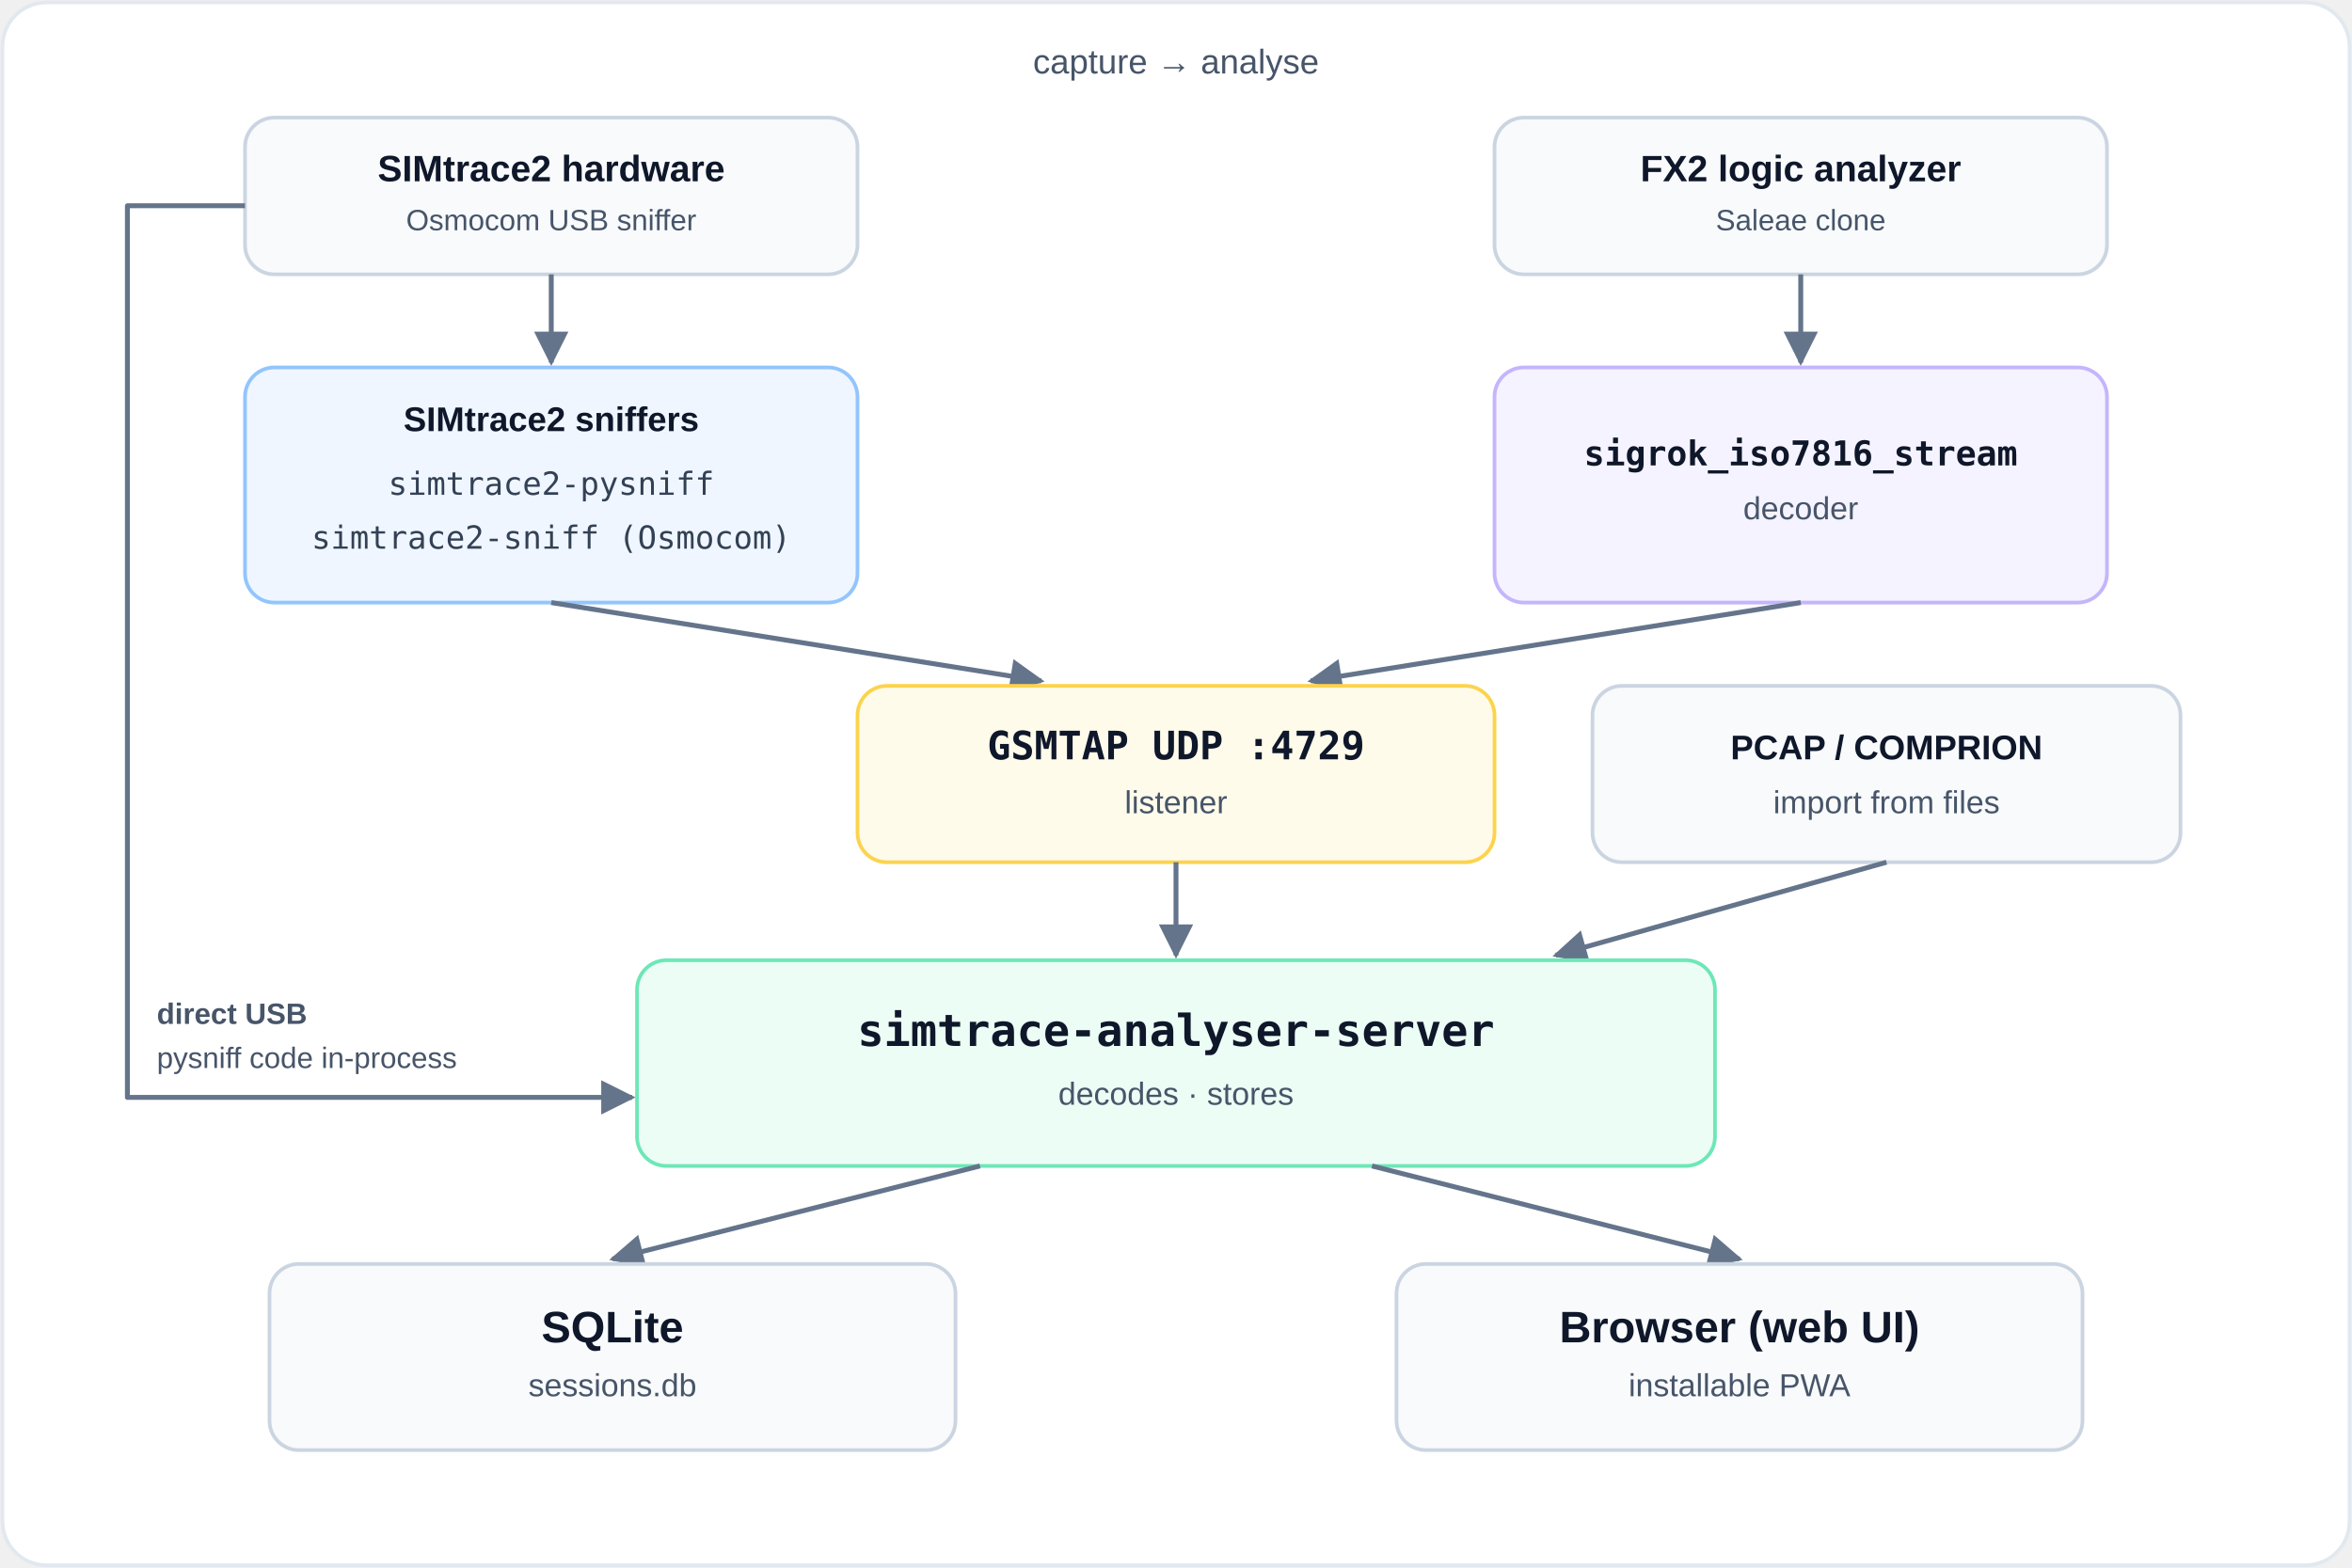
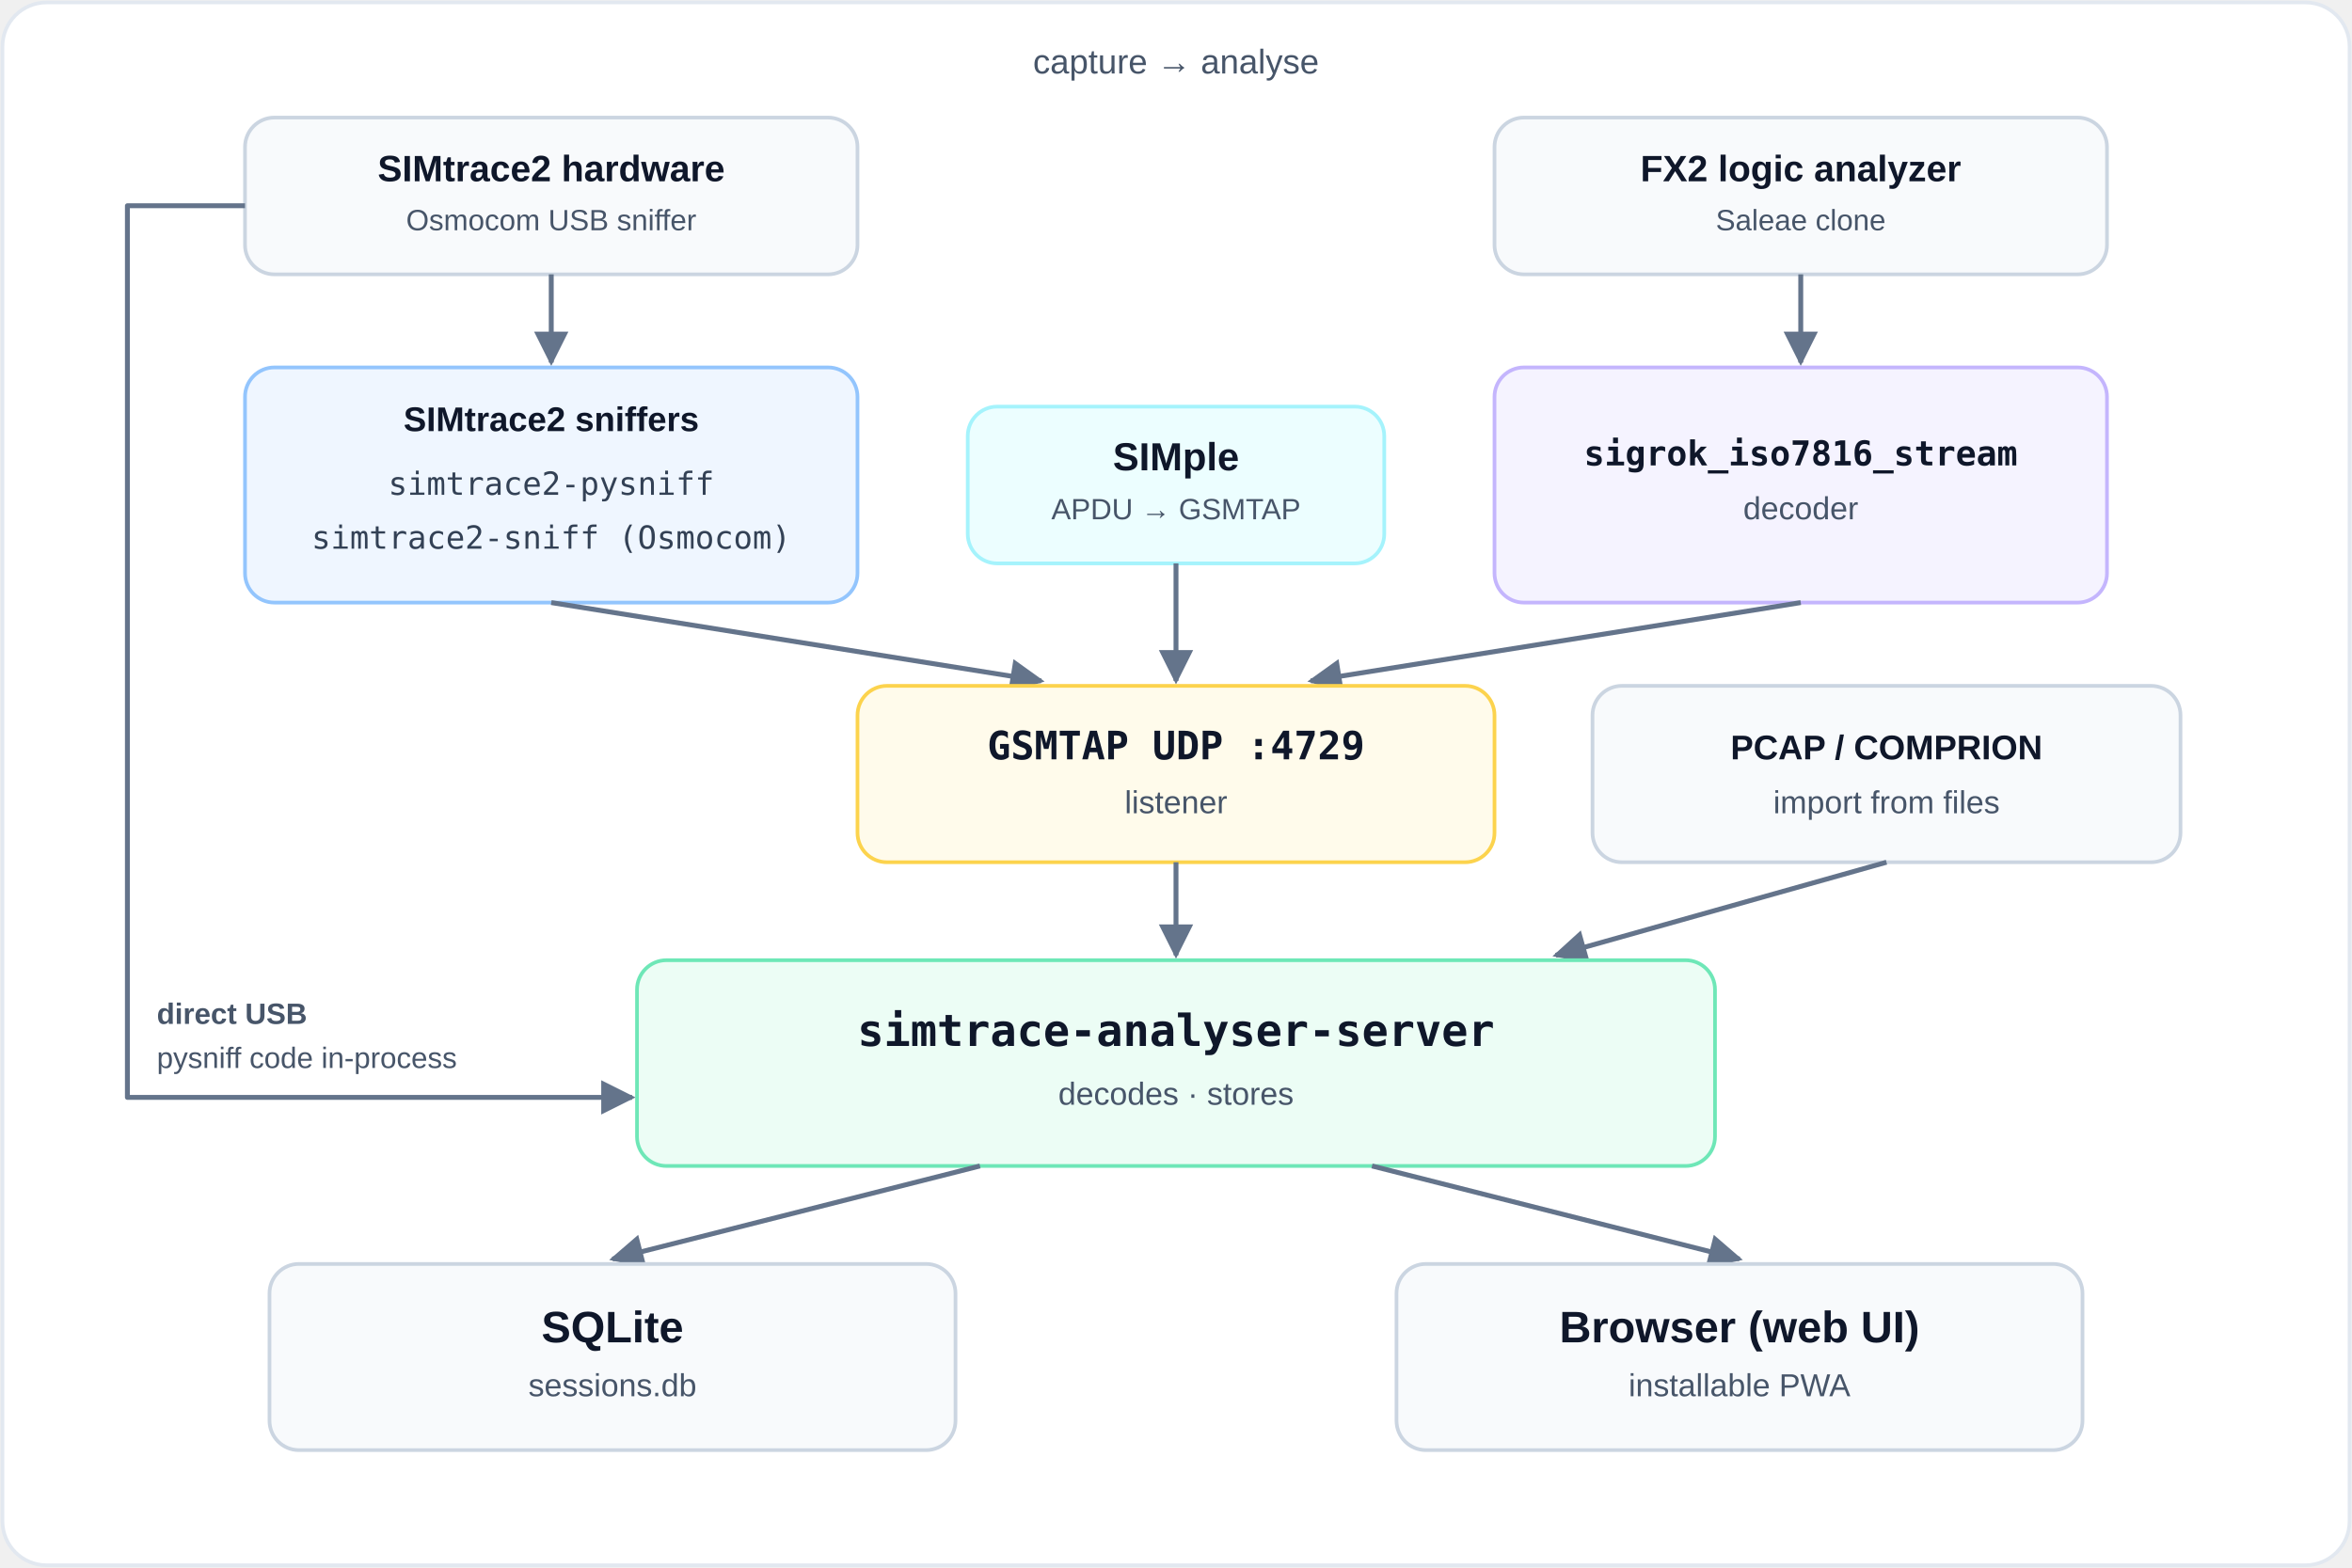
<svg xmlns="http://www.w3.org/2000/svg" width="960" height="640" viewBox="0 0 960 640" role="img" aria-labelledby="diagram-title diagram-desc" font-family="'Segoe UI', 'Helvetica Neue', Arial, 'DejaVu Sans', sans-serif">
  <defs>
    <marker id="arrow" viewBox="0 0 10 10" refX="9" refY="5" markerWidth="7" markerHeight="7" orient="auto-start-reverse">
      <path d="M0 0 L10 5 L0 10 Z" fill="#64748b" />
    </marker>
  </defs>
  <rect x="1" y="1" width="958" height="638" rx="18" fill="#ffffff" stroke="#e2e8f0" stroke-width="1.5" />
  <text x="480" y="30" text-anchor="middle" font-size="14" fill="#475569">capture → analyse</text>
  <rect x="100" y="48" width="250" height="64" rx="12" fill="#f8fafc" stroke="#cbd5e1" stroke-width="1.5" />
  <text x="225" y="74" text-anchor="middle" font-size="15" font-weight="600" fill="#0f172a">SIMtrace2 hardware</text>
  <text x="225" y="94" text-anchor="middle" font-size="12" fill="#475569">Osmocom USB sniffer</text>
  <rect x="610" y="48" width="250" height="64" rx="12" fill="#f8fafc" stroke="#cbd5e1" stroke-width="1.5" />
  <text x="735" y="74" text-anchor="middle" font-size="15" font-weight="600" fill="#0f172a">FX2 logic analyzer</text>
  <text x="735" y="94" text-anchor="middle" font-size="12" fill="#475569">Saleae clone</text>
  <line x1="225" y1="112" x2="225" y2="148" stroke="#64748b" stroke-width="2" marker-end="url(#arrow)" />
  <line x1="735" y1="112" x2="735" y2="148" stroke="#64748b" stroke-width="2" marker-end="url(#arrow)" />
  <rect x="100" y="150" width="250" height="96" rx="12" fill="#eff6ff" stroke="#93c5fd" stroke-width="1.5" />
  <text x="225" y="176" text-anchor="middle" font-size="14" font-weight="600" fill="#0f172a">SIMtrace2 sniffers</text>
  <text x="225" y="202" text-anchor="middle" font-size="13" fill="#334155" font-family="'Cascadia Mono', Consolas, 'DejaVu Sans Mono', monospace">simtrace2-pysniff</text>
  <text x="225" y="224" text-anchor="middle" font-size="13" fill="#334155" font-family="'Cascadia Mono', Consolas, 'DejaVu Sans Mono', monospace">simtrace2-sniff (Osmocom)</text>
  <rect x="610" y="150" width="250" height="96" rx="12" fill="#f5f3ff" stroke="#c4b5fd" stroke-width="1.5" />
  <text x="735" y="190" text-anchor="middle" font-size="14" font-weight="600" fill="#0f172a" font-family="'Cascadia Mono', Consolas, 'DejaVu Sans Mono', monospace">sigrok_iso7816_stream</text>
  <text x="735" y="212" text-anchor="middle" font-size="13" fill="#475569">decoder</text>
+   <rect x="395" y="166" width="170" height="64" rx="12" fill="#ecfeff" stroke="#a5f3fc" stroke-width="1.5" />
+   <text x="480" y="192" text-anchor="middle" font-size="16" font-weight="600" fill="#0f172a">SIMple</text>
+   <text x="480" y="212" text-anchor="middle" font-size="12" fill="#475569">APDU → GSMTAP</text>
  <line x1="225" y1="246" x2="425" y2="278" stroke="#64748b" stroke-width="2" marker-end="url(#arrow)" />
+   <line x1="480" y1="230" x2="480" y2="278" stroke="#64748b" stroke-width="2" marker-end="url(#arrow)" />
  <line x1="735" y1="246" x2="535" y2="278" stroke="#64748b" stroke-width="2" marker-end="url(#arrow)" />
  <rect x="350" y="280" width="260" height="72" rx="12" fill="#fffbeb" stroke="#fcd34d" stroke-width="1.5" />
  <text x="480" y="310" text-anchor="middle" font-size="16" font-weight="600" fill="#0f172a" font-family="'Cascadia Mono', Consolas, 'DejaVu Sans Mono', monospace">GSMTAP UDP :4729</text>
  <text x="480" y="332" text-anchor="middle" font-size="13" fill="#475569">listener</text>
  <rect x="650" y="280" width="240" height="72" rx="12" fill="#f8fafc" stroke="#cbd5e1" stroke-width="1.5" />
  <text x="770" y="310" text-anchor="middle" font-size="14" font-weight="600" fill="#0f172a">PCAP / COMPRION</text>
  <text x="770" y="332" text-anchor="middle" font-size="13" fill="#475569">import from files</text>
  <line x1="480" y1="352" x2="480" y2="390" stroke="#64748b" stroke-width="2" marker-end="url(#arrow)" />
  <line x1="770" y1="352" x2="635" y2="390" stroke="#64748b" stroke-width="2" marker-end="url(#arrow)" />
  <path d="M100 84 H52 V448 H258" fill="none" stroke="#64748b" stroke-width="2" stroke-linejoin="round" marker-end="url(#arrow)" />
  <text x="64" y="418" font-size="12" font-weight="600" fill="#475569">direct USB</text>
  <text x="64" y="436" font-size="12" fill="#475569">pysniff code in-process</text>
  <rect x="260" y="392" width="440" height="84" rx="12" fill="#ecfdf5" stroke="#6ee7b7" stroke-width="1.5" />
  <text x="480" y="427" text-anchor="middle" font-size="18" font-weight="600" fill="#0f172a" font-family="'Cascadia Mono', Consolas, 'DejaVu Sans Mono', monospace">simtrace-analyser-server</text>
  <text x="480" y="451" text-anchor="middle" font-size="13" fill="#475569">decodes · stores</text>
  <line x1="400" y1="476" x2="250" y2="514" stroke="#64748b" stroke-width="2" marker-end="url(#arrow)" />
  <line x1="560" y1="476" x2="710" y2="514" stroke="#64748b" stroke-width="2" marker-end="url(#arrow)" />
  <rect x="110" y="516" width="280" height="76" rx="12" fill="#f8fafc" stroke="#cbd5e1" stroke-width="1.5" />
  <text x="250" y="548" text-anchor="middle" font-size="18" font-weight="600" fill="#0f172a">SQLite</text>
  <text x="250" y="570" text-anchor="middle" font-size="13" fill="#475569">sessions.db</text>
  <rect x="570" y="516" width="280" height="76" rx="12" fill="#f8fafc" stroke="#cbd5e1" stroke-width="1.5" />
  <text x="710" y="548" text-anchor="middle" font-size="18" font-weight="600" fill="#0f172a">Browser (web UI)</text>
  <text x="710" y="570" text-anchor="middle" font-size="13" fill="#475569">installable PWA</text>
</svg>
